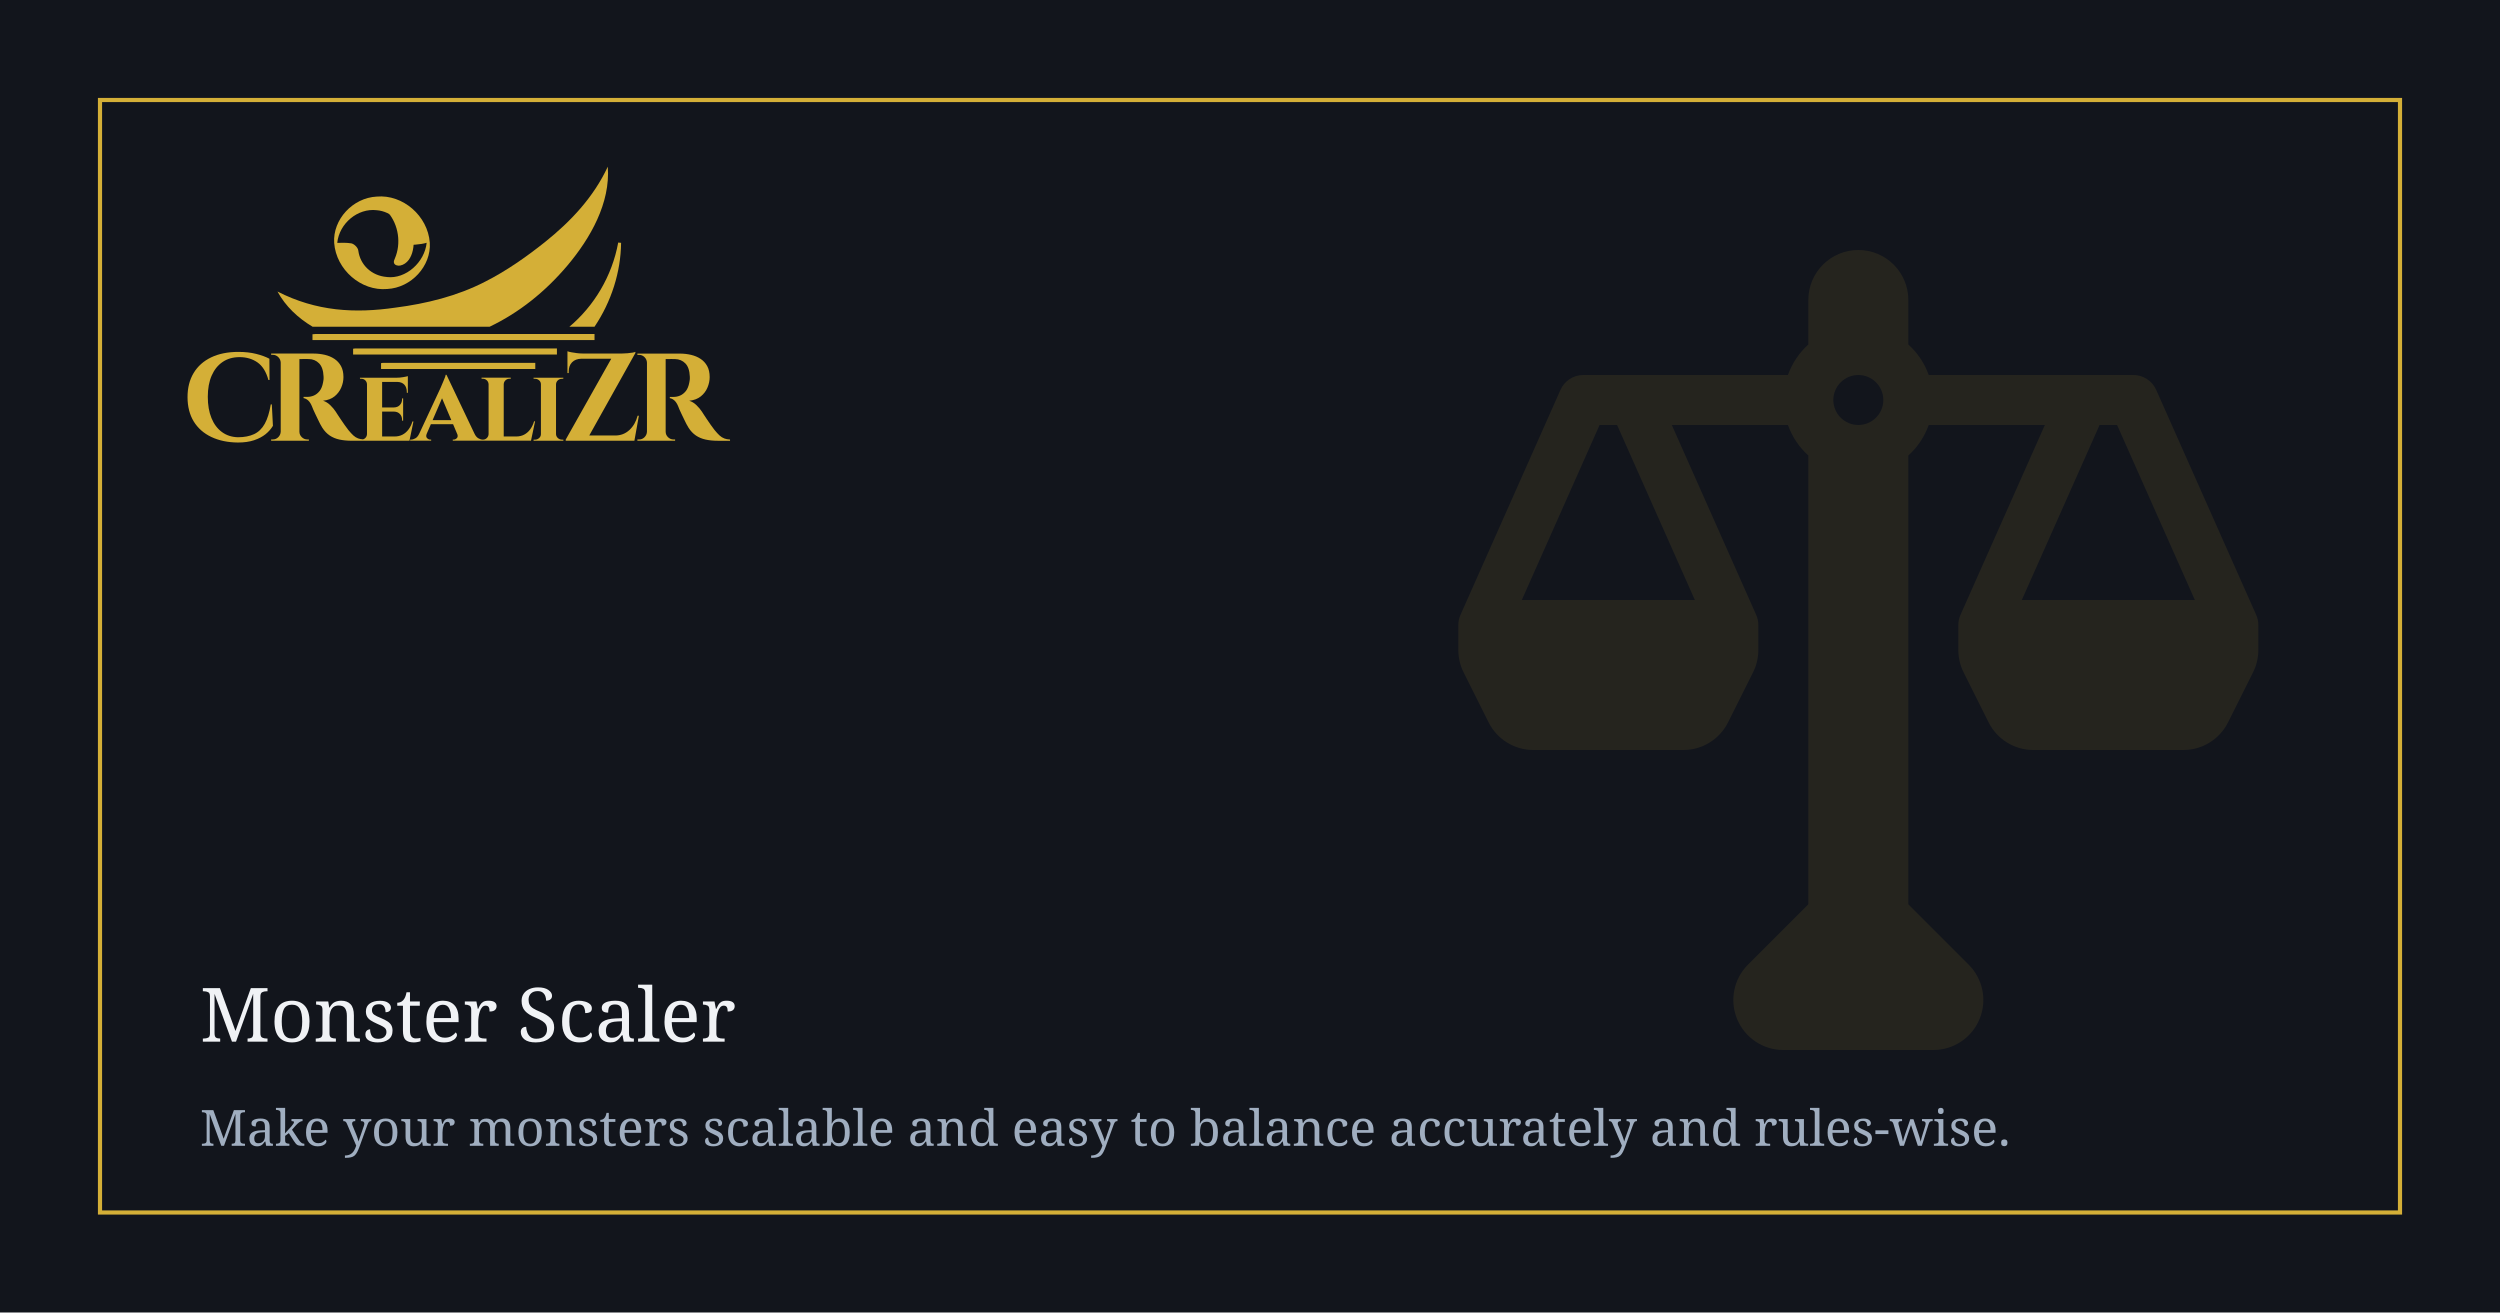
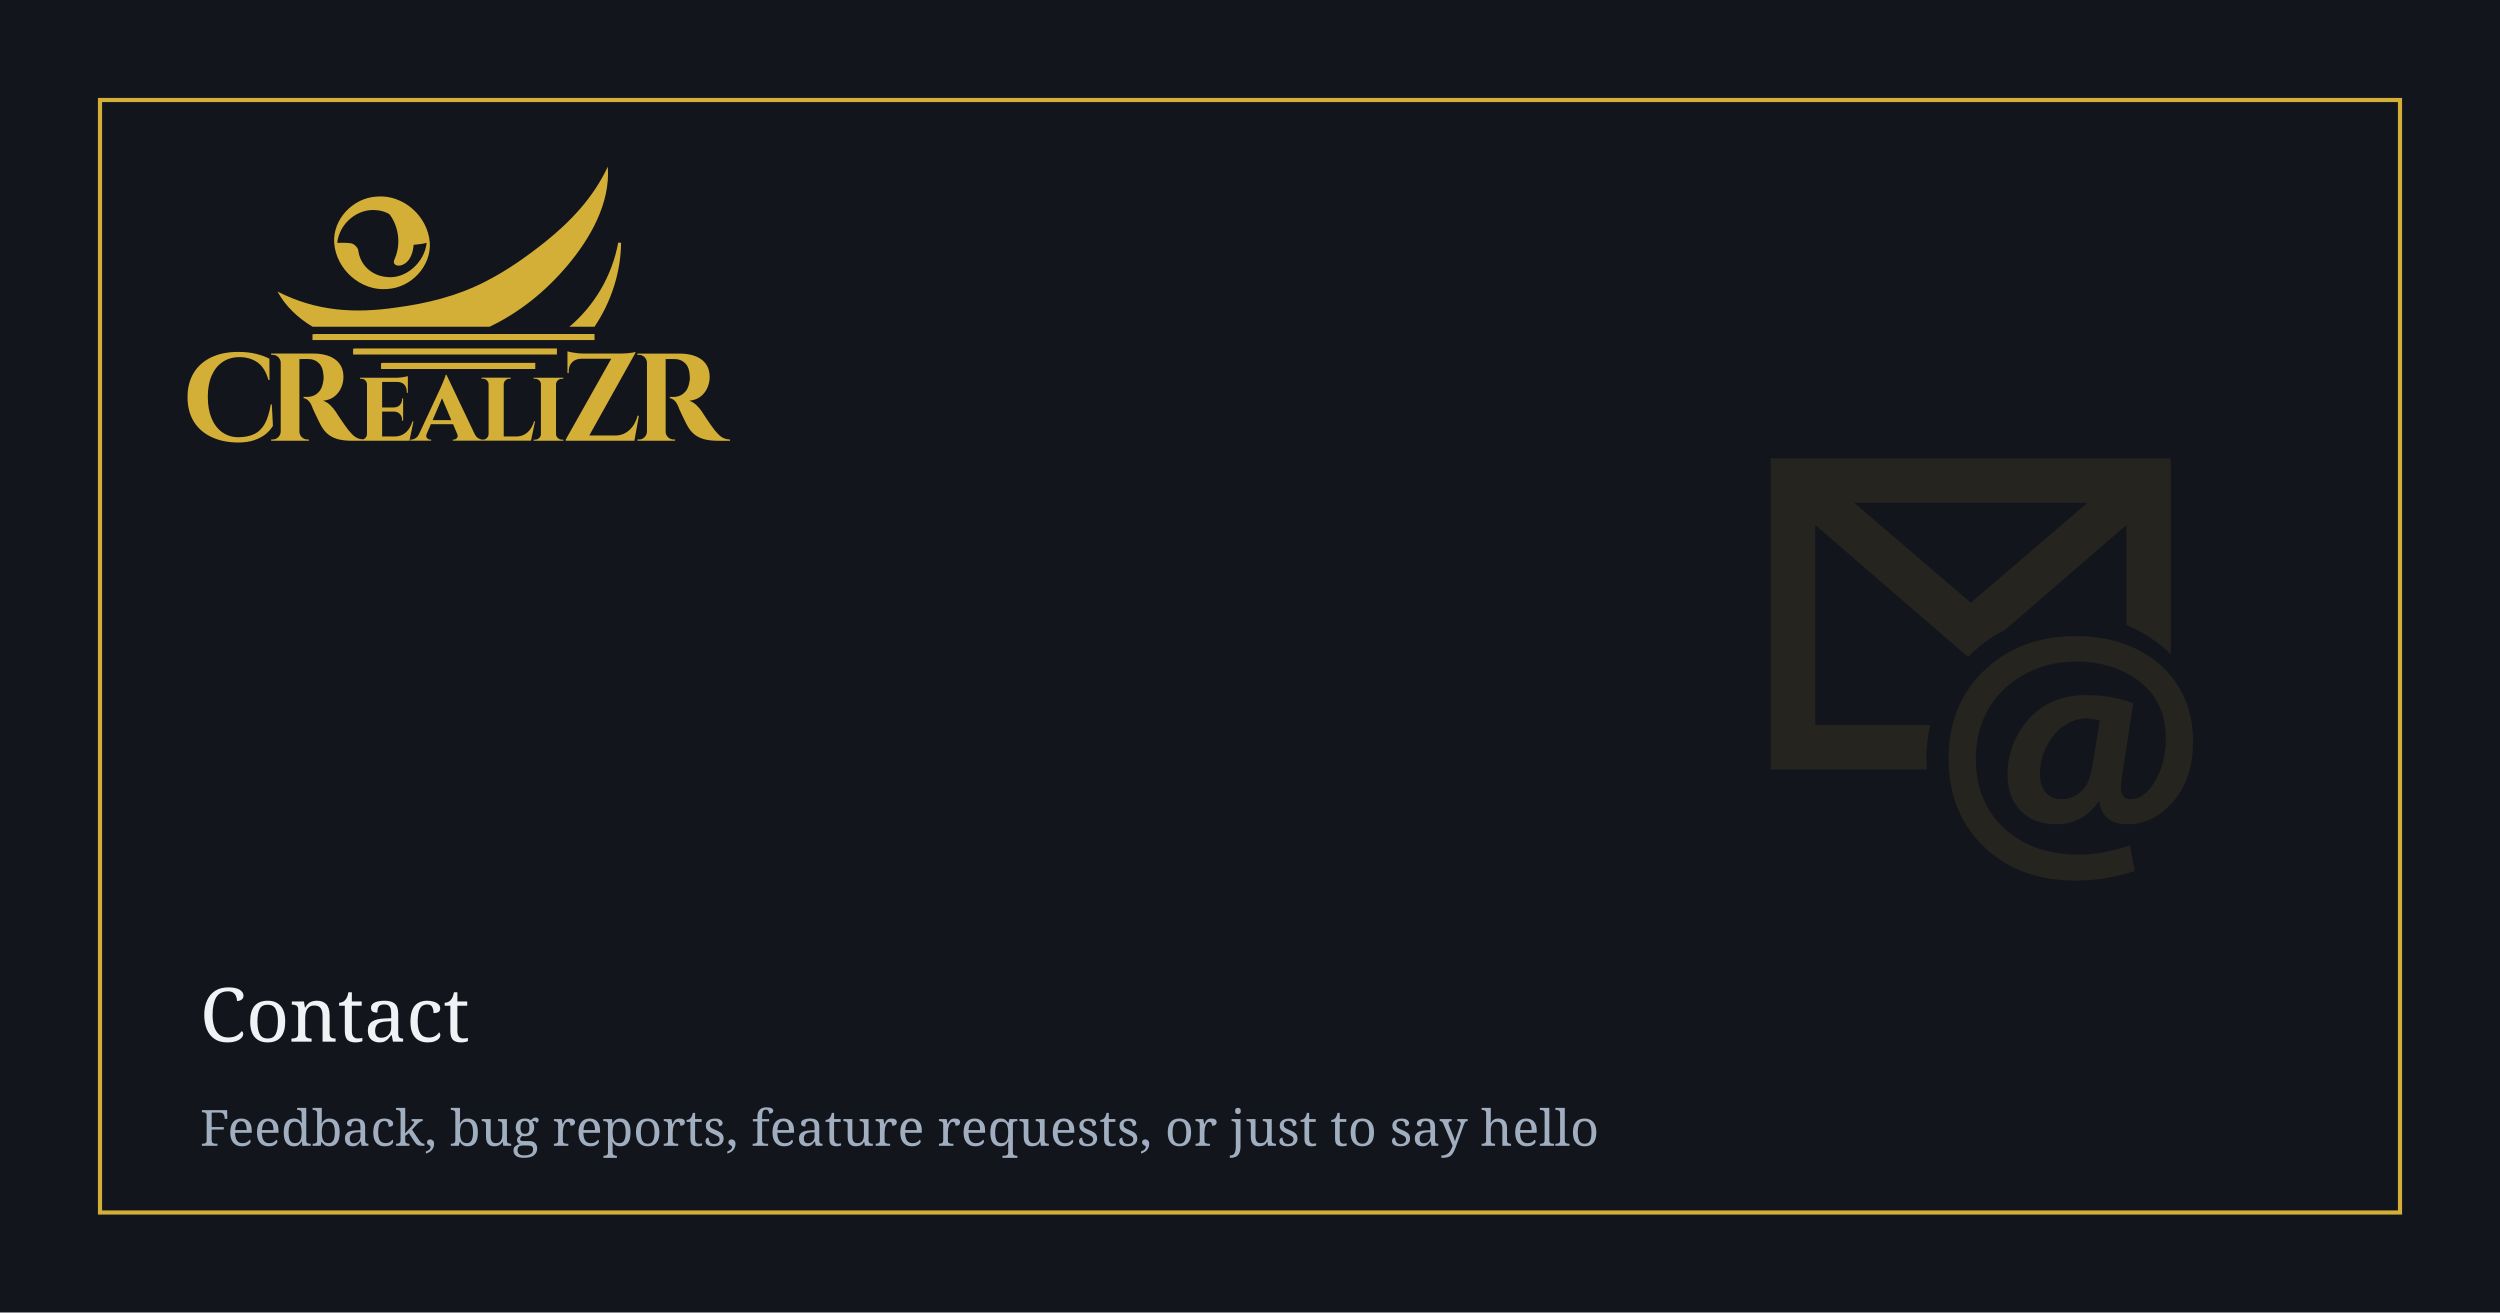
<svg xmlns="http://www.w3.org/2000/svg" width="1200" height="630" viewBox="0 0 1200 630">
  <rect width="1200" height="630" fill="#12151c" />
  <rect x="48" y="48" width="1104" height="534" fill="none" stroke="#d4af37" stroke-width="2" />
+   <g transform="translate(850,220) scale(0.5)" fill="#d4af37" opacity="0.1">
+     <path fill-rule="evenodd" d="M292.3,170.667 C324.449,170.667 351.018,179.328 372.007,196.652 C382.45,205.313 390.59,215.953 396.426,228.571 C402.364,241.617 405.333,256 405.333,271.719 C405.333,296.635 398.422,316.525 384.6,331.388 C372.212,344.648 358.236,351.278 342.674,351.278 C326.087,351.278 316.975,343.739 315.337,328.662 C305.098,343.739 291.276,351.278 273.871,351.278 C259.844,351.278 248.735,347.215 240.545,339.088 C231.637,330.319 227.183,318.289 227.183,302.997 C227.183,292.839 229.205,282.867 233.25,273.083 C237.294,263.298 242.899,254.824 250.066,247.659 C263.684,234.079 281.191,227.288 302.59,227.288 C318.767,227.288 333.869,229.908 347.895,235.148 L337.606,301.875 C336.582,308.398 336.07,313.156 336.07,316.15 C336.07,323.529 339.193,327.218 345.438,327.218 C353.629,327.218 360.949,322.246 367.4,312.301 C375.283,300.217 379.225,285.888 379.225,269.313 C379.225,246.536 371.546,228.785 356.188,216.06 C339.193,202.052 318.101,195.048 292.914,195.048 C273.461,195.048 255.749,199.86 239.777,209.484 C224.726,218.573 213.412,230.871 205.836,246.376 C199.795,258.994 196.775,273.003 196.775,288.401 C196.775,317.594 206.911,340.745 227.183,357.855 C244.998,372.932 267.625,380.471 295.065,380.471 C310.729,380.471 327.316,377.477 344.824,371.489 L349.277,396.19 C330.746,402.286 311.856,405.333 292.607,405.333 C257.182,405.333 228.361,395.014 206.143,374.376 C182.492,352.561 170.667,323.689 170.667,287.759 C170.667,253.861 181.878,226.005 204.3,204.19 C227.439,181.841 256.773,170.667 292.3,170.667 Z M303.051,249.584 C297.215,249.584 291.43,251.108 285.696,254.155 C279.963,257.203 275.048,261.4 270.953,266.747 C262.557,277.547 258.36,289.631 258.36,302.997 C258.36,310.483 260.202,316.391 263.888,320.722 C267.574,325.053 272.591,327.218 278.939,327.218 C288.154,327.218 295.781,323.261 301.822,315.348 C304.996,311.285 307.504,303.425 309.347,291.769 L315.798,251.83 C310.576,250.332 306.327,249.584 303.051,249.584 Z M384,0 L384.003,187.94 C371.726,176.158 357.285,166.613 341.335,159.962 L341.333,64 L225.171,164.35 C211.804,171.156 199.687,180.066 189.258,190.643 L42.667,64 L42.667,256 L153.044,255.999 C150.617,266.272 149.333,276.986 149.333,288 C149.333,291.589 149.47,295.147 149.738,298.668 L0,298.667 L0,0 L384,0 Z M304,42.667 L80,42.667 L192,138.667 L304,42.667 Z" />
+   </g>
  <g transform="translate(90,80) scale(1.4)" fill="#d4af37">
    <rect x="43.8" y="58.38" width="94.8" height=".09" />
    <polygon points="139.55 59.46 42.85 59.46 42.85 57.46 43.8 57.38 139.55 57.38 139.55 59.46" />
    <rect x="57.46" y="63.33" width="68.52" height=".09" />
    <polygon points="126.66 64.42 56.78 64.42 56.78 62.42 57.46 62.33 126.66 62.33 126.66 64.42" />
    <rect x="66.88" y="68.28" width="51.84" height=".09" />
    <polygon points="119.24 69.37 66.36 69.37 66.36 67.37 66.88 67.28 119.24 67.28 119.24 69.37" />
    <path d="M130.33,33.81c-7.74,9.18-16.74,16.29-26.74,21.07h-60.7c-5-2.98-9.28-6.99-12.04-12.07,13.34,6.83,26.58,7.53,40.43,5.52,10.51-1.35,21.18-3.95,30.73-8.88,7.3-3.69,14.09-8.47,20.5-13.56,8.93-7.14,16.7-15.4,21.59-25.89.94,12.45-5.97,24.52-13.77,33.81Z" />
    <path d="M148.66,26.11c-.11,9.98-3.29,20.11-9.11,28.77h-8.62c8.42-7.05,14.65-17.36,16.74-28.86l.99.09Z" />
    <path d="M83.07,26.04s0,0,0,0c-.68-9.17-9.24-16.59-18.19-15.78-8.22.41-15.13,7.86-14.59,15.9,0,0,0,0,0,0,.68,9.17,9.24,16.59,18.19,15.78,8.22-.41,15.13-7.86,14.59-15.9ZM68.38,37.83c-5.31-.41-9.19-4.19-9.82-9.06-.15-1.17-1.58-2.35-2.42-2.48-1.6-.25-3.27-.21-4.8-.16.69-6.69,7.03-11.97,13.53-11.2,5.04.39,9.3,4.52,9.9,9.28.09.69-.97,2.72-.05,2.69,1.65-.05,5.12-.13,7.28-.81-.69,6.69-7.13,12.51-13.62,11.75Z" />
    <path d="M68.75,15.67c3.63,4.28,4.57,10.67,2.34,15.82-.2.46-.43.96-.31,1.45.2.85,1.31,1.13,2.16.96,1.17-.23,2.2-.98,2.91-1.94s1.14-2.1,1.4-3.26c.6-2.69.32-5.57-.78-8.1l-7.72-4.92Z" />
    <path d="M28.89,81.5h-.34c-.46,2.79-1.15,5.01-2.07,6.66-.92,1.65-2.14,2.83-3.65,3.54-1.51.71-3.36,1.07-5.55,1.07-2.11-.06-3.93-.65-5.48-1.79-1.55-1.14-2.75-2.73-3.58-4.78-.84-2.05-1.26-4.48-1.26-7.3s.44-5.23,1.32-7.25c.88-2.02,2.13-3.58,3.76-4.69s3.57-1.66,5.85-1.66,4.37.6,6.1,1.81c1.73,1.21,2.99,3.22,3.75,6.04h.38l-.04-7.3c-1.22-.65-2.74-1.21-4.54-1.66-1.81-.46-3.85-.68-6.12-.68-3.61,0-6.72.63-9.32,1.88-2.6,1.25-4.6,3.04-6,5.36-1.39,2.32-2.09,5.07-2.09,8.26s.71,6.06,2.13,8.36c1.42,2.3,3.44,4.08,6.04,5.31s5.64,1.87,9.11,1.9c2.13,0,3.98-.26,5.55-.79,1.56-.53,2.87-1.22,3.93-2.07,1.05-.85,1.89-1.81,2.52-2.86l-.38-7.34Z" />
    <path d="M77.13,87.33c-.31,1.06-.76,1.97-1.33,2.75-.58.78-1.27,1.38-2.07,1.8-.8.42-1.72.63-2.75.63h-4.25v-8.53h4.1c.84.02,1.51.3,2,.83.49.53.74,1.19.74,1.98v.29h.36v-7.63h-.36v.25c0,.79-.25,1.46-.74,2-.49.54-1.16.82-2,.85h-4.1v-8.75h5.18c1.06.02,1.87.34,2.43.94.56.6.85,1.43.85,2.48v.32h.36v-5.72c-.29.1-.82.21-1.58.34-.77.13-1.5.2-2.2.2h-12.64v.36h.47c.53,0,.98.18,1.35.54.37.36.57.82.59,1.37v17.06c-.02.53-.22.98-.59,1.35-.23.23-.49.38-.77.46-.63-.04-1.21-.15-1.71-.34-.57-.21-1.11-.55-1.62-1.02-.51-.47-1.08-1.09-1.71-1.86-.4-.51-.84-1.11-1.32-1.79-.48-.68-.95-1.36-1.39-2.03-.44-.67-.81-1.23-1.11-1.68s-.46-.71-.49-.77c-.48-.74-1.1-1.48-1.86-2.22-.75-.74-1.59-1.25-2.5-1.54,1.62-.17,2.94-.68,3.97-1.51,1.02-.84,1.78-1.85,2.28-3.03.5-1.18.75-2.37.75-3.56,0-1.51-.28-2.77-.85-3.8-.57-1.02-1.33-1.85-2.28-2.47-.95-.63-2.04-1.08-3.26-1.37-1.22-.28-2.48-.43-3.76-.43h-14.64v.43h.55c.74,0,1.37.26,1.9.79.53.53.8,1.16.83,1.9v23.64c-.03.74-.31,1.37-.83,1.9-.53.53-1.16.79-1.9.79h-.55v.43h12.93v-.43h-.51c-.74,0-1.38-.26-1.92-.79-.54-.53-.81-1.16-.81-1.9v-24.88h.66c.38,0,.81,0,1.28-.02.47-.01.9,0,1.3.02,1.39.03,2.56.52,3.5,1.47.94.95,1.45,2.45,1.54,4.5.03.43.02.81-.02,1.15-.04.34-.09.64-.15.9-.23,1.25-.63,2.23-1.19,2.94-.57.71-1.22,1.22-1.94,1.54-.73.31-1.47.47-2.24.47h-1.32v.43c.57.09,1.1.36,1.6.81.5.46.93,1.14,1.3,2.05.08.26.23.61.43,1.07.2.46.43.96.7,1.51s.55,1.13.83,1.73c.28.6.56,1.16.83,1.69.27.53.52.96.75,1.3.71,1.11,1.55,1.99,2.52,2.65.97.65,2.08,1.12,3.33,1.39,1.25.27,2.65.41,4.18.41h19.84l1.37-6.62h-.32Z" />
    <path d="M118.82,87.33c-.31,1.06-.76,1.97-1.33,2.75-.58.78-1.27,1.38-2.07,1.8-.8.42-1.72.63-2.75.63h-4.25v-17.89c.02-.55.23-1.01.61-1.37.38-.36.84-.54,1.37-.54h.43v-.36h-10.01v.36h.43c.53,0,.98.18,1.37.54.38.36.59.82.61,1.37v17.06c-.02.53-.22.98-.59,1.35s-.82.56-1.35.56h-.04c-.48,0-.98-.15-1.51-.45s-.97-.82-1.33-1.57h0l-9.61-20.2h-.29c-.02.24-.12.57-.29.99-.17.42-.35.86-.54,1.33-.19.47-.37.89-.54,1.26-.17.37-.28.63-.32.77l-7.37,15.84h-.01c-.34.74-.77,1.27-1.3,1.57-.53.3-1.03.45-1.51.45h-.29v.36h7.2v-.36h-.29c-.41,0-.78-.17-1.12-.52-.33-.34-.37-.83-.12-1.46l1.43-3.31h7.61l1.5,3.55c.15.52.09.93-.19,1.22-.34.35-.71.52-1.12.52h-.29v.36h26.82l1.4-6.62h-.36ZM84.04,86.9l3.23-7.5,3.18,7.5h-6.41Z" />
    <path d="M126.97,73.26c.4-.36.88-.54,1.46-.54h.4l.04-.36h-10.22v.36h.47c.55,0,1.03.18,1.44.54.41.36.61.82.61,1.37v17.06c0,.53-.2.98-.61,1.35s-.89.56-1.44.56h-.47v.36h10.22v-.36h-.43c-.58,0-1.06-.19-1.46-.56-.4-.37-.61-.82-.63-1.35v-17.06c.02-.55.23-1.01.63-1.37Z" />
    <path d="M154.33,85.38c-.54,2.05-1.49,3.69-2.84,4.93s-2.96,1.86-4.84,1.86h-8.9l15.81-28.29v-.38c-.17.08-.51.17-1,.26-.5.08-1.07.16-1.71.21-.64.06-1.25.09-1.81.09h-13.57c-.6,0-1.25-.04-1.96-.13-.71-.09-1.36-.19-1.94-.3-.58-.11-1.02-.23-1.3-.34v7.47h.43v-.51c0-1.34.38-2.4,1.15-3.18.77-.78,1.82-1.19,3.16-1.22h10.28l-15.62,27.74v.38h23.55l1.54-8.58h-.43Z" />
    <path d="M184.03,93.17c-.57-.21-1.11-.55-1.62-1.02s-1.08-1.09-1.71-1.86c-.4-.51-.84-1.11-1.32-1.79-.48-.68-.95-1.36-1.39-2.03-.44-.67-.81-1.23-1.11-1.68-.3-.46-.46-.71-.49-.77-.48-.74-1.1-1.48-1.86-2.22-.75-.74-1.59-1.25-2.5-1.54,1.62-.17,2.94-.68,3.97-1.51s1.79-1.85,2.28-3.03c.5-1.18.75-2.37.75-3.56,0-1.51-.28-2.77-.85-3.8s-1.33-1.85-2.28-2.47c-.95-.63-2.04-1.08-3.26-1.37-1.22-.28-2.47-.43-3.75-.43h-14.64v.43h.55c.74,0,1.37.26,1.9.79.53.53.8,1.16.83,1.9v23.64c-.03.74-.31,1.37-.83,1.9-.53.53-1.16.79-1.9.79h-.55v.43h12.93v-.43h-.51c-.74,0-1.38-.26-1.92-.79s-.81-1.16-.81-1.9v-24.88h.66c.38,0,.81,0,1.28-.02.47-.01.9,0,1.3.02,1.39.03,2.56.52,3.5,1.47.94.95,1.45,2.45,1.54,4.5.03.43.02.81-.02,1.15s-.09.64-.15.9c-.23,1.25-.63,2.23-1.19,2.94-.57.71-1.22,1.22-1.94,1.54-.73.31-1.47.47-2.24.47h-1.32v.43c.57.09,1.1.36,1.6.81.5.46.93,1.14,1.3,2.05.09.26.23.61.43,1.07.2.46.43.96.7,1.51s.55,1.13.83,1.73.56,1.16.83,1.69.52.96.75,1.3c.71,1.11,1.55,1.99,2.52,2.65.97.65,2.08,1.12,3.33,1.39s2.65.41,4.18.41h4.18v-.43c-.74-.03-1.39-.15-1.96-.36Z" />
  </g>
-   <g transform="translate(700,120) scale(0.75)" fill="#d4af37" opacity="0.1">
-     <path d="M510.617,233.5l-64-144C444.055,83.727,438.32,80,432,80h-31.656c-0.044-0.001-0.084,0.001-0.128,0h-99.164 C298.35,72.423,293.86,65.77,288,60.484V32c0-17.672-14.328-32-32-32s-32,14.328-32,32v28.484 C218.14,65.77,213.65,72.423,210.948,80H111.81c-0.067,0.001-0.129-0.002-0.196,0H80c-6.32,0-12.055,3.727-14.617,9.5l-64,144 C0.44,235.619-0.002,237.822,0,240v16c0,4.89,1.12,9.796,3.375,14.313l16,32C24.797,313.148,35.883,320,48,320h96 c12.117,0,23.203-6.852,28.625-17.688l16-32C190.88,265.796,192,260.89,192,256v-16c0.002-2.178-0.44-4.381-1.383-6.5l-54-121.5 h74.332c2.702,7.577,7.191,14.231,13.051,19.516V418.75l-38.625,38.625c-9.156,9.148-11.891,22.914-6.938,34.867 C183.391,504.203,195.055,512,208,512h96c12.945,0,24.609-7.797,29.563-19.758c4.953-11.953,2.219-25.719-6.938-34.867L288,418.75 V131.516c5.859-5.284,10.35-11.938,13.052-19.516h74.331l-54,121.5c-0.942,2.119-1.385,4.322-1.383,6.5v16 c0,4.89,1.12,9.796,3.375,14.313l16,32C344.797,313.148,355.883,320,368,320h96c12.117,0,23.203-6.852,28.625-17.688l16-32 C510.88,265.796,512,260.89,512,256v-16C512.002,237.822,511.56,235.619,510.617,233.5z M151.383,224H40.618l49.78-112h11.207 L151.383,224z M256,112c-8.82,0-16-7.18-16-16s7.18-16,16-16c8.82,0,16,7.18,16,16S264.82,112,256,112z M360.617,224l49.777-112 h11.207l49.78,112H360.617z" />
-   </g>
-   <text x="96" y="500" fill="#f0f2f5" font-size="36" font-family="serif">Monster Scaler</text>
-   <text x="96" y="550" fill="#a0aec0" font-size="24" font-family="serif">Make your monsters scalable and easy to balance accurately and rules-wise.
+   <text x="96" y="500" fill="#f0f2f5" font-size="36" font-family="serif">Contact</text>
+   <text x="96" y="550" fill="#a0aec0" font-size="24" font-family="serif">Feedback, bug reports, feature requests, or just to say hello
  </text>
</svg>
